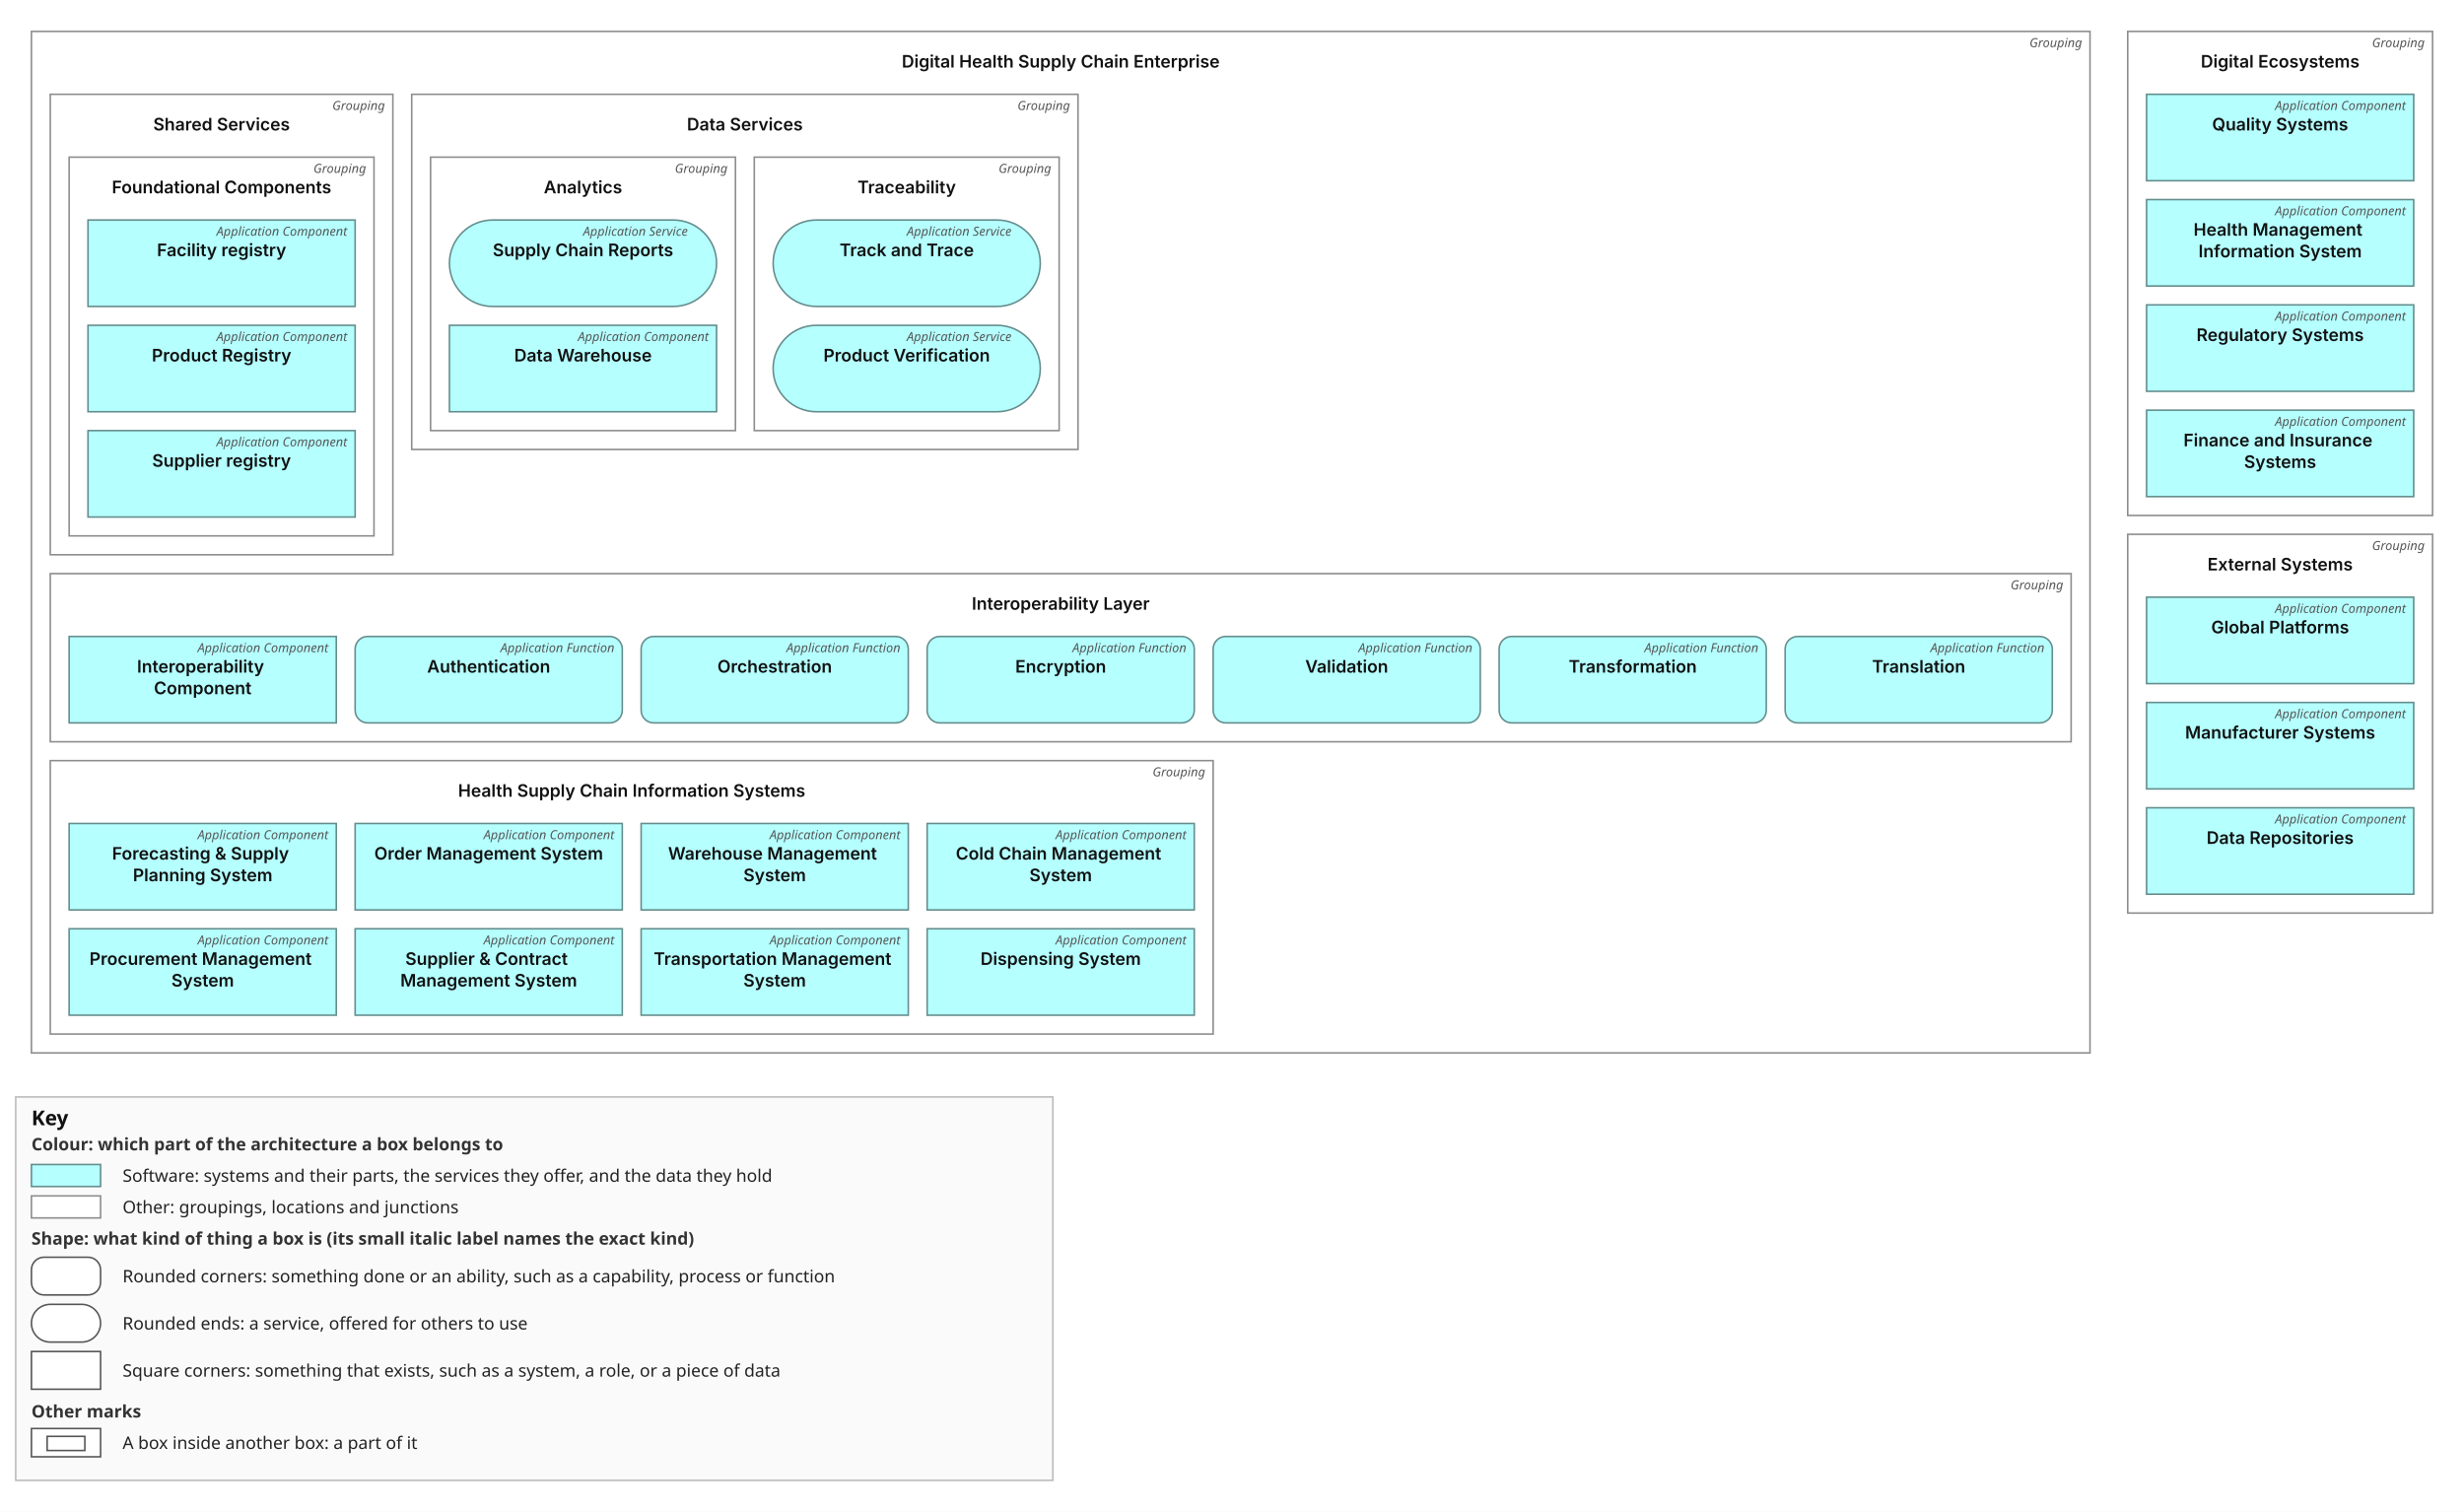
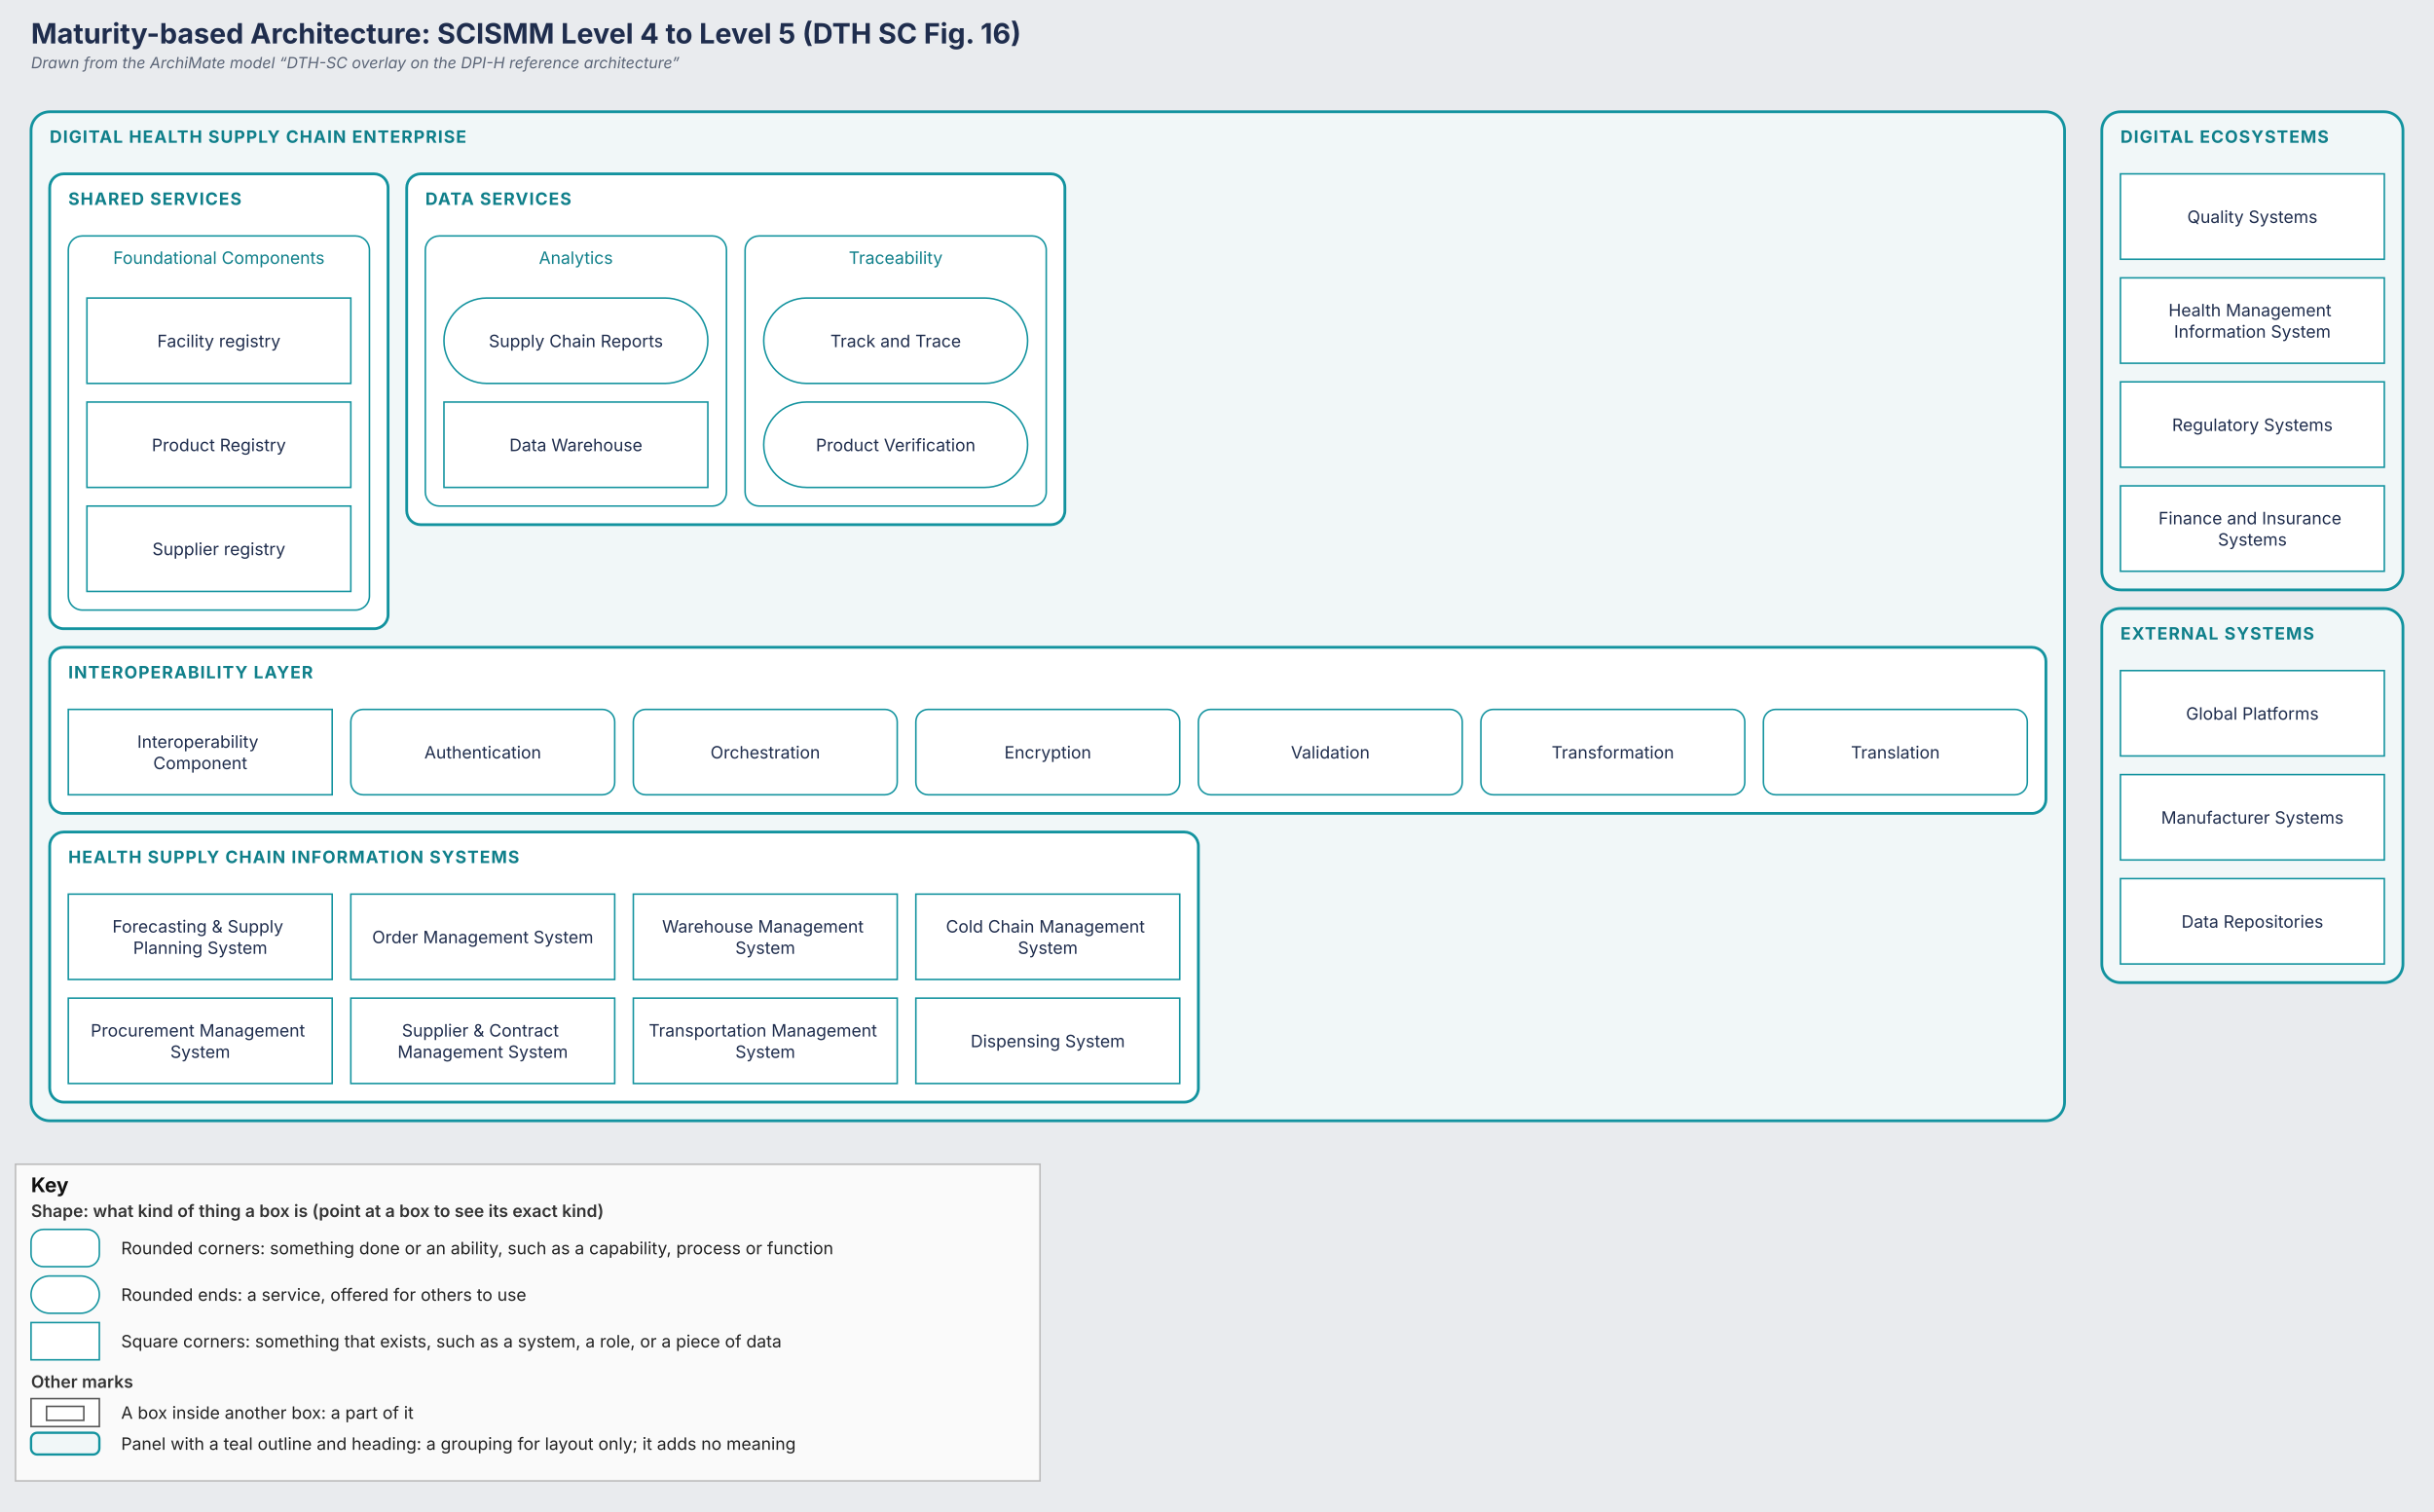
- <svg xmlns="http://www.w3.org/2000/svg" viewBox="4 4 1568 962" width="1568" height="962" role="img" aria-labelledby="av-title">
+ <svg xmlns="http://www.w3.org/2000/svg" viewBox="4 -48 1568 974" width="1568" height="974" role="img" aria-labelledby="av-title">
  <style>
- .av-name{font:600 11px system-ui,-apple-system,"Segoe UI",sans-serif;fill:#111}
- .av-type{font:italic 8px system-ui,sans-serif;fill:#555}
- .av-group{font:600 11px system-ui,sans-serif;fill:#333}
- .av-note{font:10px system-ui,sans-serif;fill:#222}
- .av-key{font:11px system-ui,sans-serif;fill:#222}
- .av-keyh{font:600 11px system-ui,sans-serif;fill:#333}
- .av-keyt{font:700 13px system-ui,sans-serif;fill:#111}
- .av-rel{font:9px system-ui,sans-serif;fill:#333;paint-order:stroke;stroke:#fff;stroke-width:3px}
+ .av-name{font:600 11px Inter, "Segoe UI", system-ui, -apple-system, Helvetica, Arial, sans-serif;fill:#111}
+ .av-type{font:italic 8px Inter, "Segoe UI", system-ui, -apple-system, Helvetica, Arial, sans-serif;fill:#555}
+ .av-group{font:600 11px Inter, "Segoe UI", system-ui, -apple-system, Helvetica, Arial, sans-serif;fill:#333}
+ .av-note{font:10px Inter, "Segoe UI", system-ui, -apple-system, Helvetica, Arial, sans-serif;fill:#222}
+ .av-key{font:11px Inter, "Segoe UI", system-ui, -apple-system, Helvetica, Arial, sans-serif;fill:#222}
+ .av-keyh{font:600 11px Inter, "Segoe UI", system-ui, -apple-system, Helvetica, Arial, sans-serif;fill:#333}
+ .av-keyt{font:700 13px Inter, "Segoe UI", system-ui, -apple-system, Helvetica, Arial, sans-serif;fill:#111}
+ .av-rel{font:9px Inter, "Segoe UI", system-ui, -apple-system, Helvetica, Arial, sans-serif;fill:#333;paint-order:stroke;stroke:#fff;stroke-width:3px}
a:hover rect,a:hover polygon,a:focus rect,a:focus polygon{stroke:#06c;stroke-width:2.5}
</style>
+   <style>.av-hb{font-weight:400;fill:#1f2d4d}</style>
  <defs>
    <marker id="arrow-open" viewBox="0 0 12 12" refX="11" refY="6" markerWidth="11" markerHeight="11" orient="auto-start-reverse" markerUnits="userSpaceOnUse">
      <path d="M1 1 L11 6 L1 11" fill="none" stroke="#333" stroke-width="1.3" />
    </marker>
    <marker id="arrow-filled" viewBox="0 0 12 12" refX="11" refY="6" markerWidth="11" markerHeight="11" orient="auto-start-reverse" markerUnits="userSpaceOnUse">
      <path d="M1 1 L11 6 L1 11 Z" fill="#333" />
    </marker>
    <marker id="arrow-small" viewBox="0 0 10 10" refX="9" refY="5" markerWidth="8" markerHeight="8" orient="auto-start-reverse" markerUnits="userSpaceOnUse">
      <path d="M1 1 L9 5 L1 9" fill="none" stroke="#333" stroke-width="1.2" />
    </marker>
    <marker id="triangle-hollow" viewBox="0 0 14 14" refX="13" refY="7" markerWidth="13" markerHeight="13" orient="auto-start-reverse" markerUnits="userSpaceOnUse">
      <path d="M1 1 L13 7 L1 13 Z" fill="#fff" stroke="#333" stroke-width="1.2" />
    </marker>
    <marker id="diamond-filled" viewBox="0 0 16 10" refX="1" refY="5" markerWidth="16" markerHeight="10" orient="auto-start-reverse" markerUnits="userSpaceOnUse">
      <path d="M1 5 L8 1 L15 5 L8 9 Z" fill="#333" />
    </marker>
    <marker id="diamond-hollow" viewBox="0 0 16 10" refX="1" refY="5" markerWidth="16" markerHeight="10" orient="auto-start-reverse" markerUnits="userSpaceOnUse">
      <path d="M1 5 L8 1 L15 5 L8 9 Z" fill="#fff" stroke="#333" stroke-width="1.2" />
    </marker>
    <marker id="dot" viewBox="0 0 8 8" refX="4" refY="4" markerWidth="7" markerHeight="7" orient="auto" markerUnits="userSpaceOnUse">
      <circle cx="4" cy="4" r="3.2" fill="#333" />
    </marker>
    <pattern id="missing" width="8" height="8" patternUnits="userSpaceOnUse" patternTransform="rotate(45)">
      <rect width="8" height="8" fill="#fff" />
      <line x1="0" y1="0" x2="0" y2="8" stroke="#d33" stroke-width="2" />
    </pattern>
  </defs>
-   <rect x="4" y="4" width="1568" height="962" fill="#fff" />
-   <g>
-     <rect x="24" y="24" width="1310" height="650" fill="#ffffff" stroke="#8c8c8c" stroke-width="1" />
-     <text class="av-type" x="1329" y="34" text-anchor="end">Grouping</text>
-     <text class="av-name" x="679" y="47" text-anchor="middle">
-       <tspan x="679" dy="0">Digital Health Supply Chain Enterprise</tspan>
-     </text>
-   </g>
-   <g>
-     <rect x="36" y="64" width="218" height="293" fill="#ffffff" stroke="#8c8c8c" stroke-width="1" />
-     <text class="av-type" x="249" y="74" text-anchor="end">Grouping</text>
-     <text class="av-name" x="145" y="87" text-anchor="middle">
-       <tspan x="145" dy="0">Shared Services</tspan>
-     </text>
-   </g>
-   <g>
-     <rect x="48" y="104" width="194" height="241" fill="#ffffff" stroke="#8c8c8c" stroke-width="1" />
-     <text class="av-type" x="237" y="114" text-anchor="end">Grouping</text>
-     <text class="av-name" x="145" y="127" text-anchor="middle">
-       <tspan x="145" dy="0">Foundational Components</tspan>
-     </text>
-   </g>
-   <g>
-     <rect x="60" y="144" width="170" height="55" fill="#b5ffff" stroke="#648c8c" stroke-width="1" />
-     <text class="av-type" x="225" y="154" text-anchor="end">Application Component</text>
-     <text class="av-name" x="145" y="167" text-anchor="middle">
+   <rect x="4" y="-48" width="1568" height="974" fill="#e9ebee" />
+   <text x="24" y="-20" style="font:700 18px Inter, &quot;Segoe UI&quot;, system-ui, -apple-system, Helvetica, Arial, sans-serif;fill:#1f2d4d">Maturity-based Architecture: SCISMM Level 4 to Level 5 (DTH SC Fig. 16)</text>
+   <text x="24" y="-4" style="font:italic 10px Inter, &quot;Segoe UI&quot;, system-ui, -apple-system, Helvetica, Arial, sans-serif;fill:#5b6577">Drawn from the ArchiMate model “DTH-SC overlay on the DPI-H reference architecture”</text>
+   <g>
+     <rect x="24" y="24" width="1310" height="650" rx="12" fill="#f1f7f8" stroke="#13939f" stroke-width="1.8" />
+     <text class="av-group" x="36" y="44" style="fill:#0f7f8a;font-weight:700;letter-spacing:.06em">DIGITAL HEALTH SUPPLY CHAIN ENTERPRISE</text>
+   </g>
+   <g>
+     <rect x="36" y="64" width="218" height="293" rx="9" fill="#ffffff" stroke="#13939f" stroke-width="1.8" />
+     <text class="av-group" x="48" y="84" style="fill:#0f7f8a;font-weight:700;letter-spacing:.06em">SHARED SERVICES</text>
+   </g>
+   <g>
+     <rect x="48" y="104" width="194" height="241" rx="9" fill="#ffffff" stroke="#13939f" stroke-width="1" />
+     <text class="av-group" x="145" y="122" text-anchor="middle" style="fill:#0f7f8a;font-weight:400">Foundational Components</text>
+   </g>
+   <g>
+     <rect x="60" y="144" width="170" height="55" fill="#ffffff" stroke="#13939f" stroke-width="1" />
+     <text class="av-name av-hb" x="145" y="175.625" text-anchor="middle">
      <tspan x="145" dy="0">Facility registry</tspan>
    </text>
  </g>
  <g>
-     <rect x="60" y="211" width="170" height="55" fill="#b5ffff" stroke="#648c8c" stroke-width="1" />
-     <text class="av-type" x="225" y="221" text-anchor="end">Application Component</text>
-     <text class="av-name" x="145" y="234" text-anchor="middle">
+     <rect x="60" y="211" width="170" height="55" fill="#ffffff" stroke="#13939f" stroke-width="1" />
+     <text class="av-name av-hb" x="145" y="242.625" text-anchor="middle">
      <tspan x="145" dy="0">Product Registry</tspan>
    </text>
  </g>
  <g>
-     <rect x="60" y="278" width="170" height="55" fill="#b5ffff" stroke="#648c8c" stroke-width="1" />
-     <text class="av-type" x="225" y="288" text-anchor="end">Application Component</text>
-     <text class="av-name" x="145" y="301" text-anchor="middle">
+     <rect x="60" y="278" width="170" height="55" fill="#ffffff" stroke="#13939f" stroke-width="1" />
+     <text class="av-name av-hb" x="145" y="309.625" text-anchor="middle">
      <tspan x="145" dy="0">Supplier registry</tspan>
    </text>
  </g>
  <g>
-     <rect x="266" y="64" width="424" height="226" fill="#ffffff" stroke="#8c8c8c" stroke-width="1" />
-     <text class="av-type" x="685" y="74" text-anchor="end">Grouping</text>
-     <text class="av-name" x="478" y="87" text-anchor="middle">
-       <tspan x="478" dy="0">Data Services</tspan>
-     </text>
-   </g>
-   <g>
-     <rect x="278" y="104" width="194" height="174" fill="#ffffff" stroke="#8c8c8c" stroke-width="1" />
-     <text class="av-type" x="467" y="114" text-anchor="end">Grouping</text>
-     <text class="av-name" x="375" y="127" text-anchor="middle">
-       <tspan x="375" dy="0">Analytics</tspan>
-     </text>
-   </g>
-   <g>
-     <rect x="290" y="144" width="170" height="55" rx="27.5" fill="#b5ffff" stroke="#648c8c" stroke-width="1" />
-     <text class="av-type" x="441.667" y="154" text-anchor="end">Application Service</text>
-     <text class="av-name" x="375" y="167" text-anchor="middle">
+     <rect x="266" y="64" width="424" height="226" rx="9" fill="#ffffff" stroke="#13939f" stroke-width="1.8" />
+     <text class="av-group" x="278" y="84" style="fill:#0f7f8a;font-weight:700;letter-spacing:.06em">DATA SERVICES</text>
+   </g>
+   <g>
+     <rect x="278" y="104" width="194" height="174" rx="9" fill="#ffffff" stroke="#13939f" stroke-width="1" />
+     <text class="av-group" x="375" y="122" text-anchor="middle" style="fill:#0f7f8a;font-weight:400">Analytics</text>
+   </g>
+   <g>
+     <rect x="290" y="144" width="170" height="55" rx="27.5" fill="#ffffff" stroke="#13939f" stroke-width="1" />
+     <text class="av-name av-hb" x="375" y="175.625" text-anchor="middle">
      <tspan x="375" dy="0">Supply Chain Reports</tspan>
    </text>
  </g>
  <g>
-     <rect x="290" y="211" width="170" height="55" fill="#b5ffff" stroke="#648c8c" stroke-width="1" />
-     <text class="av-type" x="455" y="221" text-anchor="end">Application Component</text>
-     <text class="av-name" x="375" y="234" text-anchor="middle">
+     <rect x="290" y="211" width="170" height="55" fill="#ffffff" stroke="#13939f" stroke-width="1" />
+     <text class="av-name av-hb" x="375" y="242.625" text-anchor="middle">
      <tspan x="375" dy="0">Data Warehouse</tspan>
    </text>
  </g>
  <g>
-     <rect x="484" y="104" width="194" height="174" fill="#ffffff" stroke="#8c8c8c" stroke-width="1" />
-     <text class="av-type" x="673" y="114" text-anchor="end">Grouping</text>
-     <text class="av-name" x="581" y="127" text-anchor="middle">
-       <tspan x="581" dy="0">Traceability</tspan>
-     </text>
-   </g>
-   <g>
-     <rect x="496" y="144" width="170" height="55" rx="27.5" fill="#b5ffff" stroke="#648c8c" stroke-width="1" />
-     <text class="av-type" x="647.667" y="154" text-anchor="end">Application Service</text>
-     <text class="av-name" x="581" y="167" text-anchor="middle">
+     <rect x="484" y="104" width="194" height="174" rx="9" fill="#ffffff" stroke="#13939f" stroke-width="1" />
+     <text class="av-group" x="581" y="122" text-anchor="middle" style="fill:#0f7f8a;font-weight:400">Traceability</text>
+   </g>
+   <g>
+     <rect x="496" y="144" width="170" height="55" rx="27.5" fill="#ffffff" stroke="#13939f" stroke-width="1" />
+     <text class="av-name av-hb" x="581" y="175.625" text-anchor="middle">
      <tspan x="581" dy="0">Track and Trace</tspan>
    </text>
  </g>
  <g>
-     <rect x="496" y="211" width="170" height="55" rx="27.5" fill="#b5ffff" stroke="#648c8c" stroke-width="1" />
-     <text class="av-type" x="647.667" y="221" text-anchor="end">Application Service</text>
-     <text class="av-name" x="581" y="234" text-anchor="middle">
+     <rect x="496" y="211" width="170" height="55" rx="27.5" fill="#ffffff" stroke="#13939f" stroke-width="1" />
+     <text class="av-name av-hb" x="581" y="242.625" text-anchor="middle">
      <tspan x="581" dy="0">Product Verification</tspan>
    </text>
  </g>
  <g>
-     <rect x="36" y="369" width="1286" height="107" fill="#ffffff" stroke="#8c8c8c" stroke-width="1" />
-     <text class="av-type" x="1317" y="379" text-anchor="end">Grouping</text>
-     <text class="av-name" x="679" y="392" text-anchor="middle">
-       <tspan x="679" dy="0">Interoperability Layer</tspan>
-     </text>
-   </g>
-   <g>
-     <rect x="48" y="409" width="170" height="55" fill="#b5ffff" stroke="#648c8c" stroke-width="1" />
-     <text class="av-type" x="213" y="419" text-anchor="end">Application Component</text>
-     <text class="av-name" x="133" y="432" text-anchor="middle">
+     <rect x="36" y="369" width="1286" height="107" rx="9" fill="#ffffff" stroke="#13939f" stroke-width="1.8" />
+     <text class="av-group" x="48" y="389" style="fill:#0f7f8a;font-weight:700;letter-spacing:.06em">INTEROPERABILITY LAYER</text>
+   </g>
+   <g>
+     <rect x="48" y="409" width="170" height="55" fill="#ffffff" stroke="#13939f" stroke-width="1" />
+     <text class="av-name av-hb" x="133" y="433.75" text-anchor="middle">
      <tspan x="133" dy="0">Interoperability</tspan>
      <tspan x="133" dy="13.75">Component</tspan>
    </text>
  </g>
  <g>
-     <rect x="230" y="409" width="170" height="55" rx="8" fill="#b5ffff" stroke="#648c8c" stroke-width="1" />
-     <text class="av-type" x="395" y="419" text-anchor="end">Application Function</text>
-     <text class="av-name" x="315" y="432" text-anchor="middle">
+     <rect x="230" y="409" width="170" height="55" rx="8" fill="#ffffff" stroke="#13939f" stroke-width="1" />
+     <text class="av-name av-hb" x="315" y="440.625" text-anchor="middle">
      <tspan x="315" dy="0">Authentication</tspan>
    </text>
  </g>
  <g>
-     <rect x="412" y="409" width="170" height="55" rx="8" fill="#b5ffff" stroke="#648c8c" stroke-width="1" />
-     <text class="av-type" x="577" y="419" text-anchor="end">Application Function</text>
-     <text class="av-name" x="497" y="432" text-anchor="middle">
+     <rect x="412" y="409" width="170" height="55" rx="8" fill="#ffffff" stroke="#13939f" stroke-width="1" />
+     <text class="av-name av-hb" x="497" y="440.625" text-anchor="middle">
      <tspan x="497" dy="0">Orchestration</tspan>
    </text>
  </g>
  <g>
-     <rect x="594" y="409" width="170" height="55" rx="8" fill="#b5ffff" stroke="#648c8c" stroke-width="1" />
-     <text class="av-type" x="759" y="419" text-anchor="end">Application Function</text>
-     <text class="av-name" x="679" y="432" text-anchor="middle">
+     <rect x="594" y="409" width="170" height="55" rx="8" fill="#ffffff" stroke="#13939f" stroke-width="1" />
+     <text class="av-name av-hb" x="679" y="440.625" text-anchor="middle">
      <tspan x="679" dy="0">Encryption</tspan>
    </text>
  </g>
  <g>
-     <rect x="776" y="409" width="170" height="55" rx="8" fill="#b5ffff" stroke="#648c8c" stroke-width="1" />
-     <text class="av-type" x="941" y="419" text-anchor="end">Application Function</text>
-     <text class="av-name" x="861" y="432" text-anchor="middle">
+     <rect x="776" y="409" width="170" height="55" rx="8" fill="#ffffff" stroke="#13939f" stroke-width="1" />
+     <text class="av-name av-hb" x="861" y="440.625" text-anchor="middle">
      <tspan x="861" dy="0">Validation</tspan>
    </text>
  </g>
  <g>
-     <rect x="958" y="409" width="170" height="55" rx="8" fill="#b5ffff" stroke="#648c8c" stroke-width="1" />
-     <text class="av-type" x="1123" y="419" text-anchor="end">Application Function</text>
-     <text class="av-name" x="1043" y="432" text-anchor="middle">
+     <rect x="958" y="409" width="170" height="55" rx="8" fill="#ffffff" stroke="#13939f" stroke-width="1" />
+     <text class="av-name av-hb" x="1043" y="440.625" text-anchor="middle">
      <tspan x="1043" dy="0">Transformation</tspan>
    </text>
  </g>
  <g>
-     <rect x="1140" y="409" width="170" height="55" rx="8" fill="#b5ffff" stroke="#648c8c" stroke-width="1" />
-     <text class="av-type" x="1305" y="419" text-anchor="end">Application Function</text>
-     <text class="av-name" x="1225" y="432" text-anchor="middle">
+     <rect x="1140" y="409" width="170" height="55" rx="8" fill="#ffffff" stroke="#13939f" stroke-width="1" />
+     <text class="av-name av-hb" x="1225" y="440.625" text-anchor="middle">
      <tspan x="1225" dy="0">Translation</tspan>
    </text>
  </g>
  <g>
-     <rect x="36" y="488" width="740" height="174" fill="#ffffff" stroke="#8c8c8c" stroke-width="1" />
-     <text class="av-type" x="771" y="498" text-anchor="end">Grouping</text>
-     <text class="av-name" x="406" y="511" text-anchor="middle">
-       <tspan x="406" dy="0">Health Supply Chain Information Systems</tspan>
-     </text>
-   </g>
-   <g>
-     <rect x="48" y="528" width="170" height="55" fill="#b5ffff" stroke="#648c8c" stroke-width="1" />
-     <text class="av-type" x="213" y="538" text-anchor="end">Application Component</text>
-     <text class="av-name" x="133" y="551" text-anchor="middle">
+     <rect x="36" y="488" width="740" height="174" rx="9" fill="#ffffff" stroke="#13939f" stroke-width="1.8" />
+     <text class="av-group" x="48" y="508" style="fill:#0f7f8a;font-weight:700;letter-spacing:.06em">HEALTH SUPPLY CHAIN INFORMATION SYSTEMS</text>
+   </g>
+   <g>
+     <rect x="48" y="528" width="170" height="55" fill="#ffffff" stroke="#13939f" stroke-width="1" />
+     <text class="av-name av-hb" x="133" y="552.75" text-anchor="middle">
      <tspan x="133" dy="0">Forecasting &amp; Supply</tspan>
      <tspan x="133" dy="13.75">Planning System</tspan>
    </text>
  </g>
  <g>
-     <rect x="230" y="528" width="170" height="55" fill="#b5ffff" stroke="#648c8c" stroke-width="1" />
-     <text class="av-type" x="395" y="538" text-anchor="end">Application Component</text>
-     <text class="av-name" x="315" y="551" text-anchor="middle">
+     <rect x="230" y="528" width="170" height="55" fill="#ffffff" stroke="#13939f" stroke-width="1" />
+     <text class="av-name av-hb" x="315" y="559.625" text-anchor="middle">
      <tspan x="315" dy="0">Order Management System</tspan>
    </text>
  </g>
  <g>
-     <rect x="412" y="528" width="170" height="55" fill="#b5ffff" stroke="#648c8c" stroke-width="1" />
-     <text class="av-type" x="577" y="538" text-anchor="end">Application Component</text>
-     <text class="av-name" x="497" y="551" text-anchor="middle">
+     <rect x="412" y="528" width="170" height="55" fill="#ffffff" stroke="#13939f" stroke-width="1" />
+     <text class="av-name av-hb" x="497" y="552.75" text-anchor="middle">
      <tspan x="497" dy="0">Warehouse Management</tspan>
      <tspan x="497" dy="13.75">System</tspan>
    </text>
  </g>
  <g>
-     <rect x="594" y="528" width="170" height="55" fill="#b5ffff" stroke="#648c8c" stroke-width="1" />
-     <text class="av-type" x="759" y="538" text-anchor="end">Application Component</text>
-     <text class="av-name" x="679" y="551" text-anchor="middle">
+     <rect x="594" y="528" width="170" height="55" fill="#ffffff" stroke="#13939f" stroke-width="1" />
+     <text class="av-name av-hb" x="679" y="552.75" text-anchor="middle">
      <tspan x="679" dy="0">Cold Chain Management</tspan>
      <tspan x="679" dy="13.75">System</tspan>
    </text>
  </g>
  <g>
-     <rect x="48" y="595" width="170" height="55" fill="#b5ffff" stroke="#648c8c" stroke-width="1" />
-     <text class="av-type" x="213" y="605" text-anchor="end">Application Component</text>
-     <text class="av-name" x="133" y="618" text-anchor="middle">
+     <rect x="48" y="595" width="170" height="55" fill="#ffffff" stroke="#13939f" stroke-width="1" />
+     <text class="av-name av-hb" x="133" y="619.75" text-anchor="middle">
      <tspan x="133" dy="0">Procurement Management</tspan>
      <tspan x="133" dy="13.75">System</tspan>
    </text>
  </g>
  <g>
-     <rect x="230" y="595" width="170" height="55" fill="#b5ffff" stroke="#648c8c" stroke-width="1" />
-     <text class="av-type" x="395" y="605" text-anchor="end">Application Component</text>
-     <text class="av-name" x="315" y="618" text-anchor="middle">
+     <rect x="230" y="595" width="170" height="55" fill="#ffffff" stroke="#13939f" stroke-width="1" />
+     <text class="av-name av-hb" x="315" y="619.75" text-anchor="middle">
      <tspan x="315" dy="0">Supplier &amp; Contract</tspan>
      <tspan x="315" dy="13.75">Management System</tspan>
    </text>
  </g>
  <g>
-     <rect x="412" y="595" width="170" height="55" fill="#b5ffff" stroke="#648c8c" stroke-width="1" />
-     <text class="av-type" x="577" y="605" text-anchor="end">Application Component</text>
-     <text class="av-name" x="497" y="618" text-anchor="middle">
+     <rect x="412" y="595" width="170" height="55" fill="#ffffff" stroke="#13939f" stroke-width="1" />
+     <text class="av-name av-hb" x="497" y="619.75" text-anchor="middle">
      <tspan x="497" dy="0">Transportation Management</tspan>
      <tspan x="497" dy="13.75">System</tspan>
    </text>
  </g>
  <g>
-     <rect x="594" y="595" width="170" height="55" fill="#b5ffff" stroke="#648c8c" stroke-width="1" />
-     <text class="av-type" x="759" y="605" text-anchor="end">Application Component</text>
-     <text class="av-name" x="679" y="618" text-anchor="middle">
+     <rect x="594" y="595" width="170" height="55" fill="#ffffff" stroke="#13939f" stroke-width="1" />
+     <text class="av-name av-hb" x="679" y="626.625" text-anchor="middle">
      <tspan x="679" dy="0">Dispensing System</tspan>
    </text>
  </g>
  <g>
-     <rect x="1358" y="24" width="194" height="308" fill="#ffffff" stroke="#8c8c8c" stroke-width="1" />
-     <text class="av-type" x="1547" y="34" text-anchor="end">Grouping</text>
-     <text class="av-name" x="1455" y="47" text-anchor="middle">
-       <tspan x="1455" dy="0">Digital Ecosystems</tspan>
-     </text>
-   </g>
-   <g>
-     <rect x="1370" y="64" width="170" height="55" fill="#b5ffff" stroke="#648c8c" stroke-width="1" />
-     <text class="av-type" x="1535" y="74" text-anchor="end">Application Component</text>
-     <text class="av-name" x="1455" y="87" text-anchor="middle">
+     <rect x="1358" y="24" width="194" height="308" rx="12" fill="#f1f7f8" stroke="#13939f" stroke-width="1.8" />
+     <text class="av-group" x="1370" y="44" style="fill:#0f7f8a;font-weight:700;letter-spacing:.06em">DIGITAL ECOSYSTEMS</text>
+   </g>
+   <g>
+     <rect x="1370" y="64" width="170" height="55" fill="#ffffff" stroke="#13939f" stroke-width="1" />
+     <text class="av-name av-hb" x="1455" y="95.625" text-anchor="middle">
      <tspan x="1455" dy="0">Quality Systems</tspan>
    </text>
  </g>
  <g>
-     <rect x="1370" y="131" width="170" height="55" fill="#b5ffff" stroke="#648c8c" stroke-width="1" />
-     <text class="av-type" x="1535" y="141" text-anchor="end">Application Component</text>
-     <text class="av-name" x="1455" y="154" text-anchor="middle">
+     <rect x="1370" y="131" width="170" height="55" fill="#ffffff" stroke="#13939f" stroke-width="1" />
+     <text class="av-name av-hb" x="1455" y="155.75" text-anchor="middle">
      <tspan x="1455" dy="0">Health Management</tspan>
      <tspan x="1455" dy="13.75">Information System</tspan>
    </text>
  </g>
  <g>
-     <rect x="1370" y="198" width="170" height="55" fill="#b5ffff" stroke="#648c8c" stroke-width="1" />
-     <text class="av-type" x="1535" y="208" text-anchor="end">Application Component</text>
-     <text class="av-name" x="1455" y="221" text-anchor="middle">
+     <rect x="1370" y="198" width="170" height="55" fill="#ffffff" stroke="#13939f" stroke-width="1" />
+     <text class="av-name av-hb" x="1455" y="229.625" text-anchor="middle">
      <tspan x="1455" dy="0">Regulatory Systems</tspan>
    </text>
  </g>
  <g>
-     <rect x="1370" y="265" width="170" height="55" fill="#b5ffff" stroke="#648c8c" stroke-width="1" />
-     <text class="av-type" x="1535" y="275" text-anchor="end">Application Component</text>
-     <text class="av-name" x="1455" y="288" text-anchor="middle">
+     <rect x="1370" y="265" width="170" height="55" fill="#ffffff" stroke="#13939f" stroke-width="1" />
+     <text class="av-name av-hb" x="1455" y="289.75" text-anchor="middle">
      <tspan x="1455" dy="0">Finance and Insurance</tspan>
      <tspan x="1455" dy="13.75">Systems</tspan>
    </text>
  </g>
  <g>
-     <rect x="1358" y="344" width="194" height="241" fill="#ffffff" stroke="#8c8c8c" stroke-width="1" />
-     <text class="av-type" x="1547" y="354" text-anchor="end">Grouping</text>
-     <text class="av-name" x="1455" y="367" text-anchor="middle">
-       <tspan x="1455" dy="0">External Systems</tspan>
-     </text>
-   </g>
-   <g>
-     <rect x="1370" y="384" width="170" height="55" fill="#b5ffff" stroke="#648c8c" stroke-width="1" />
-     <text class="av-type" x="1535" y="394" text-anchor="end">Application Component</text>
-     <text class="av-name" x="1455" y="407" text-anchor="middle">
+     <rect x="1358" y="344" width="194" height="241" rx="12" fill="#f1f7f8" stroke="#13939f" stroke-width="1.8" />
+     <text class="av-group" x="1370" y="364" style="fill:#0f7f8a;font-weight:700;letter-spacing:.06em">EXTERNAL SYSTEMS</text>
+   </g>
+   <g>
+     <rect x="1370" y="384" width="170" height="55" fill="#ffffff" stroke="#13939f" stroke-width="1" />
+     <text class="av-name av-hb" x="1455" y="415.625" text-anchor="middle">
      <tspan x="1455" dy="0">Global Platforms</tspan>
    </text>
  </g>
  <g>
-     <rect x="1370" y="451" width="170" height="55" fill="#b5ffff" stroke="#648c8c" stroke-width="1" />
-     <text class="av-type" x="1535" y="461" text-anchor="end">Application Component</text>
-     <text class="av-name" x="1455" y="474" text-anchor="middle">
+     <rect x="1370" y="451" width="170" height="55" fill="#ffffff" stroke="#13939f" stroke-width="1" />
+     <text class="av-name av-hb" x="1455" y="482.625" text-anchor="middle">
      <tspan x="1455" dy="0">Manufacturer Systems</tspan>
    </text>
  </g>
  <g>
-     <rect x="1370" y="518" width="170" height="55" fill="#b5ffff" stroke="#648c8c" stroke-width="1" />
-     <text class="av-type" x="1535" y="528" text-anchor="end">Application Component</text>
-     <text class="av-name" x="1455" y="541" text-anchor="middle">
+     <rect x="1370" y="518" width="170" height="55" fill="#ffffff" stroke="#13939f" stroke-width="1" />
+     <text class="av-name av-hb" x="1455" y="549.625" text-anchor="middle">
      <tspan x="1455" dy="0">Data Repositories</tspan>
    </text>
  </g>
  <g class="av-legend">
-     <rect x="14" y="702" width="660" height="244" fill="#fafafa" stroke="#bbb" />
+     <rect x="14" y="702" width="660" height="204" fill="#fafafa" stroke="#bbb" />
    <text class="av-keyt" x="24" y="720">Key</text>
-     <text class="av-keyh" x="24" y="736">Colour: which part of the architecture a box belongs to</text>
-     <rect x="24" y="745" width="44" height="14" fill="#b5ffff" stroke="#648c8c" />
-     <text class="av-key" x="82" y="756">Software: systems and their parts, the services they offer, and the data they hold</text>
-     <rect x="24" y="765" width="44" height="14" fill="#ffffff" stroke="#8c8c8c" />
-     <text class="av-key" x="82" y="776">Other: groupings, locations and junctions</text>
-     <text class="av-keyh" x="24" y="796">Shape: what kind of thing a box is (its small italic label names the exact kind)</text>
-     <rect x="24" y="804" width="44" height="24" rx="8" fill="#fff" stroke="#555" />
-     <text class="av-key" x="82" y="820">Rounded corners: something done or an ability, such as a capability, process or function</text>
-     <rect x="24" y="834" width="44" height="24" rx="12" fill="#fff" stroke="#555" />
-     <text class="av-key" x="82" y="850">Rounded ends: a service, offered for others to use</text>
-     <rect x="24" y="864" width="44" height="24" fill="#fff" stroke="#555" />
-     <text class="av-key" x="82" y="880">Square corners: something that exists, such as a system, a role, or a piece of data</text>
-     <text class="av-keyh" x="24" y="906">Other marks</text>
-     <rect x="24" y="913" width="44" height="18" fill="#fff" stroke="#555" />
-     <rect x="34" y="918" width="24" height="9" fill="#fff" stroke="#555" />
-     <text class="av-key" x="82" y="926">A box inside another box: a part of it</text>
+     <text class="av-keyh" x="24" y="736">Shape: what kind of thing a box is (point at a box to see its exact kind)</text>
+     <rect x="24" y="744" width="44" height="24" rx="8" fill="#fff" stroke="#13939f" />
+     <text class="av-key" x="82" y="760">Rounded corners: something done or an ability, such as a capability, process or function</text>
+     <rect x="24" y="774" width="44" height="24" rx="12" fill="#fff" stroke="#13939f" />
+     <text class="av-key" x="82" y="790">Rounded ends: a service, offered for others to use</text>
+     <rect x="24" y="804" width="44" height="24" fill="#fff" stroke="#13939f" />
+     <text class="av-key" x="82" y="820">Square corners: something that exists, such as a system, a role, or a piece of data</text>
+     <text class="av-keyh" x="24" y="846">Other marks</text>
+     <rect x="24" y="853" width="44" height="18" fill="#fff" stroke="#555" />
+     <rect x="34" y="858" width="24" height="9" fill="#fff" stroke="#555" />
+     <text class="av-key" x="82" y="866">A box inside another box: a part of it</text>
+     <rect x="24" y="875" width="44" height="14" rx="4" fill="#f1f7f8" stroke="#13939f" stroke-width="1.5" />
+     <text class="av-key" x="82" y="886">Panel with a teal outline and heading: a grouping for layout only; it adds no meaning</text>
  </g>
</svg>
